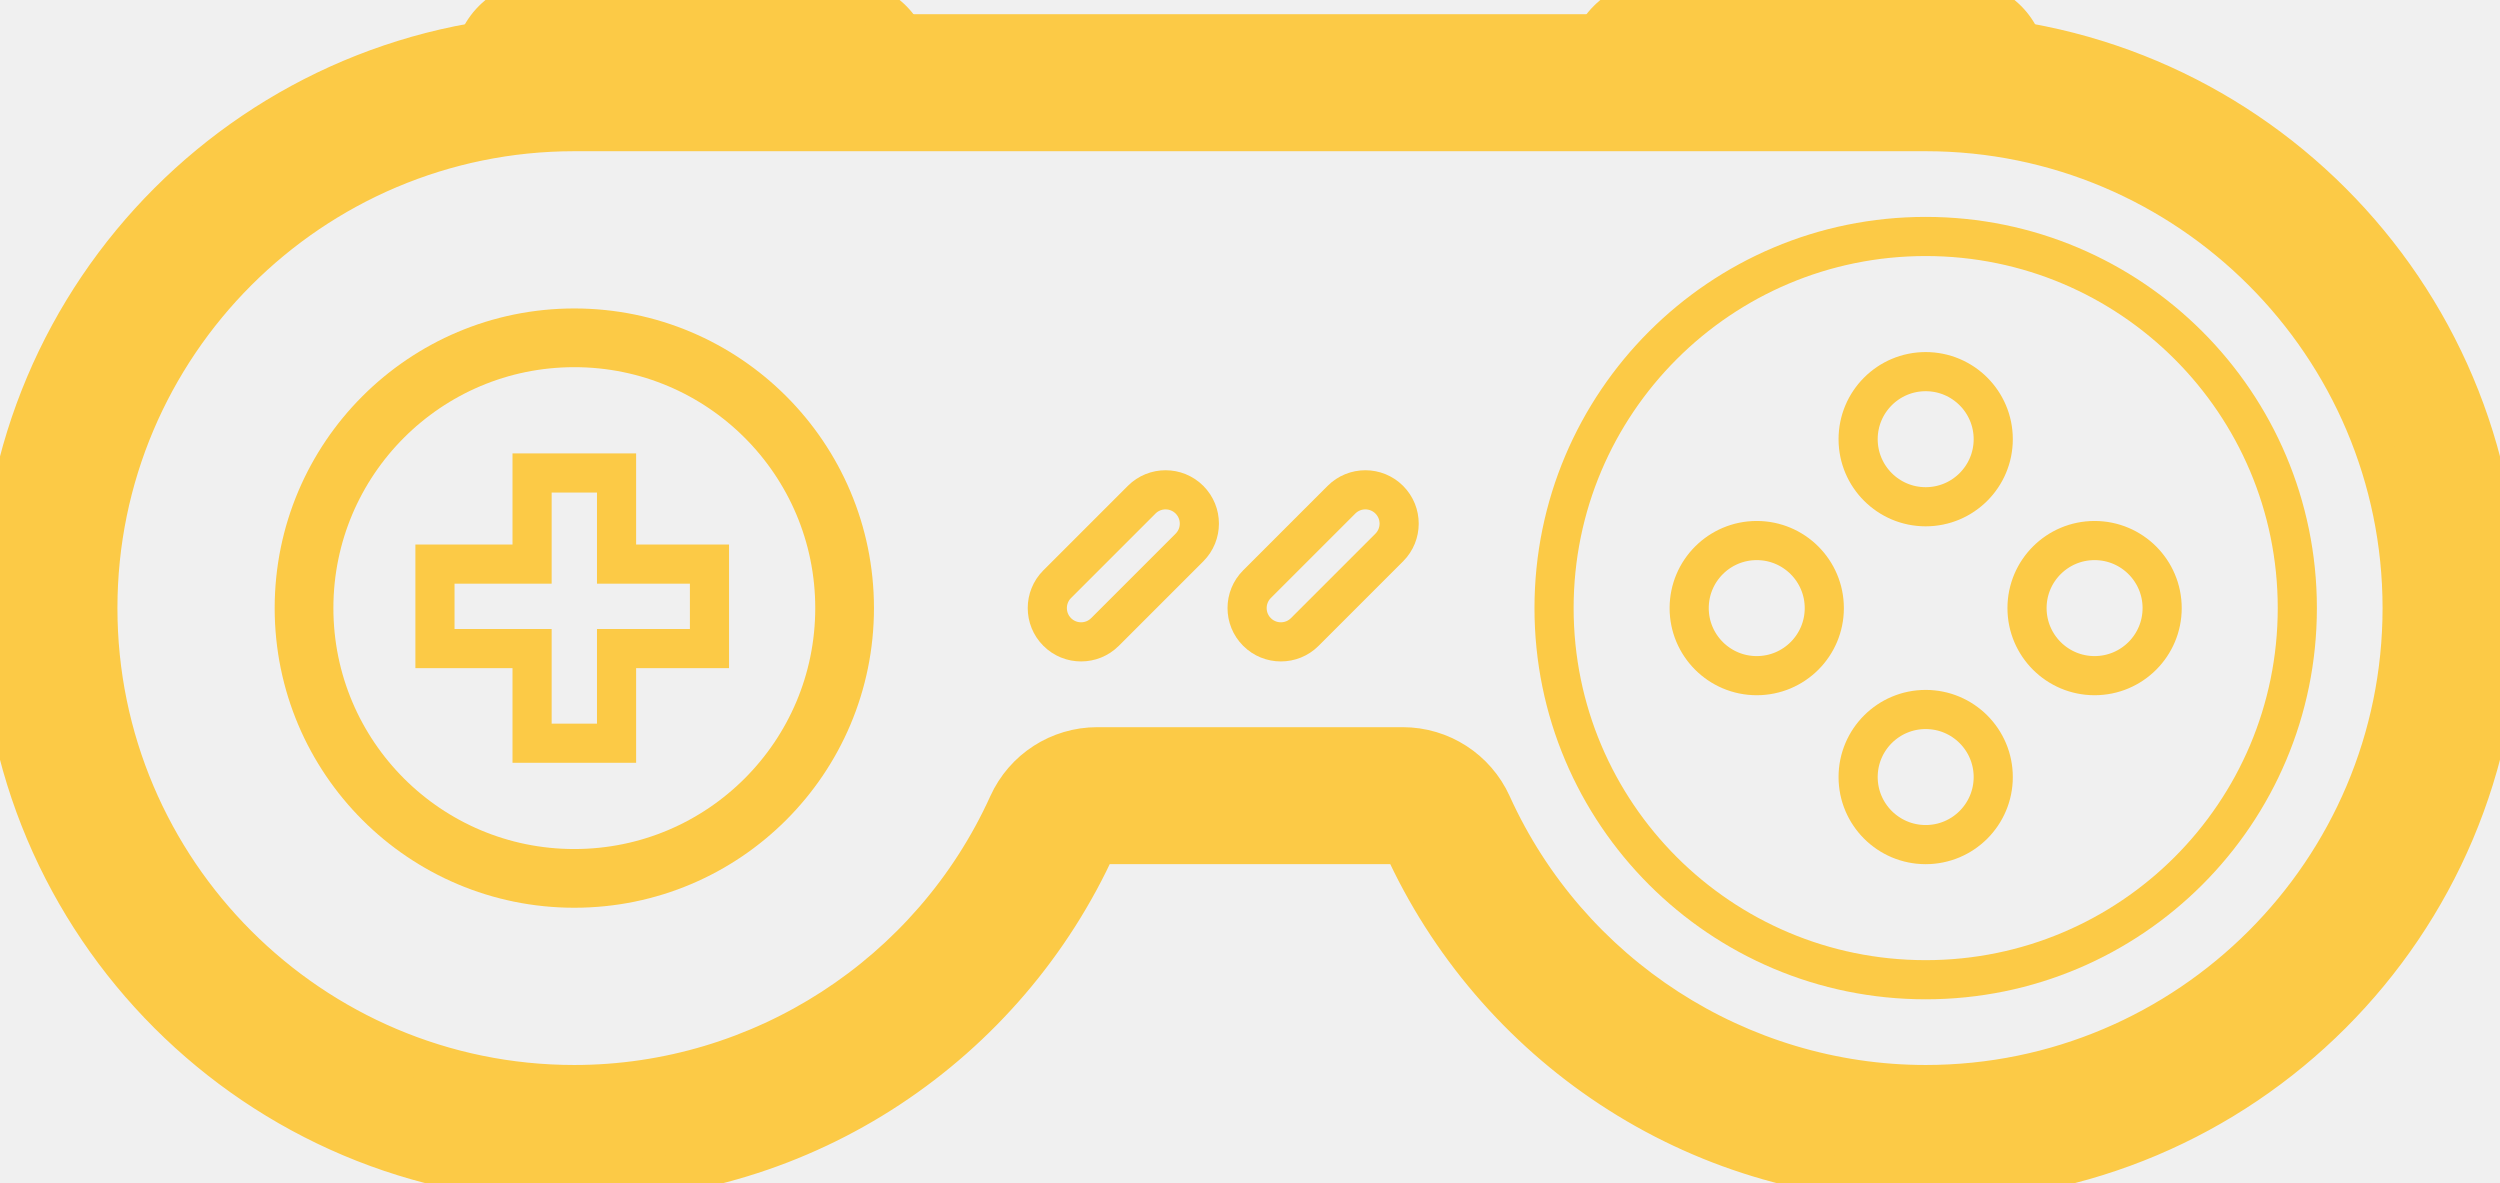
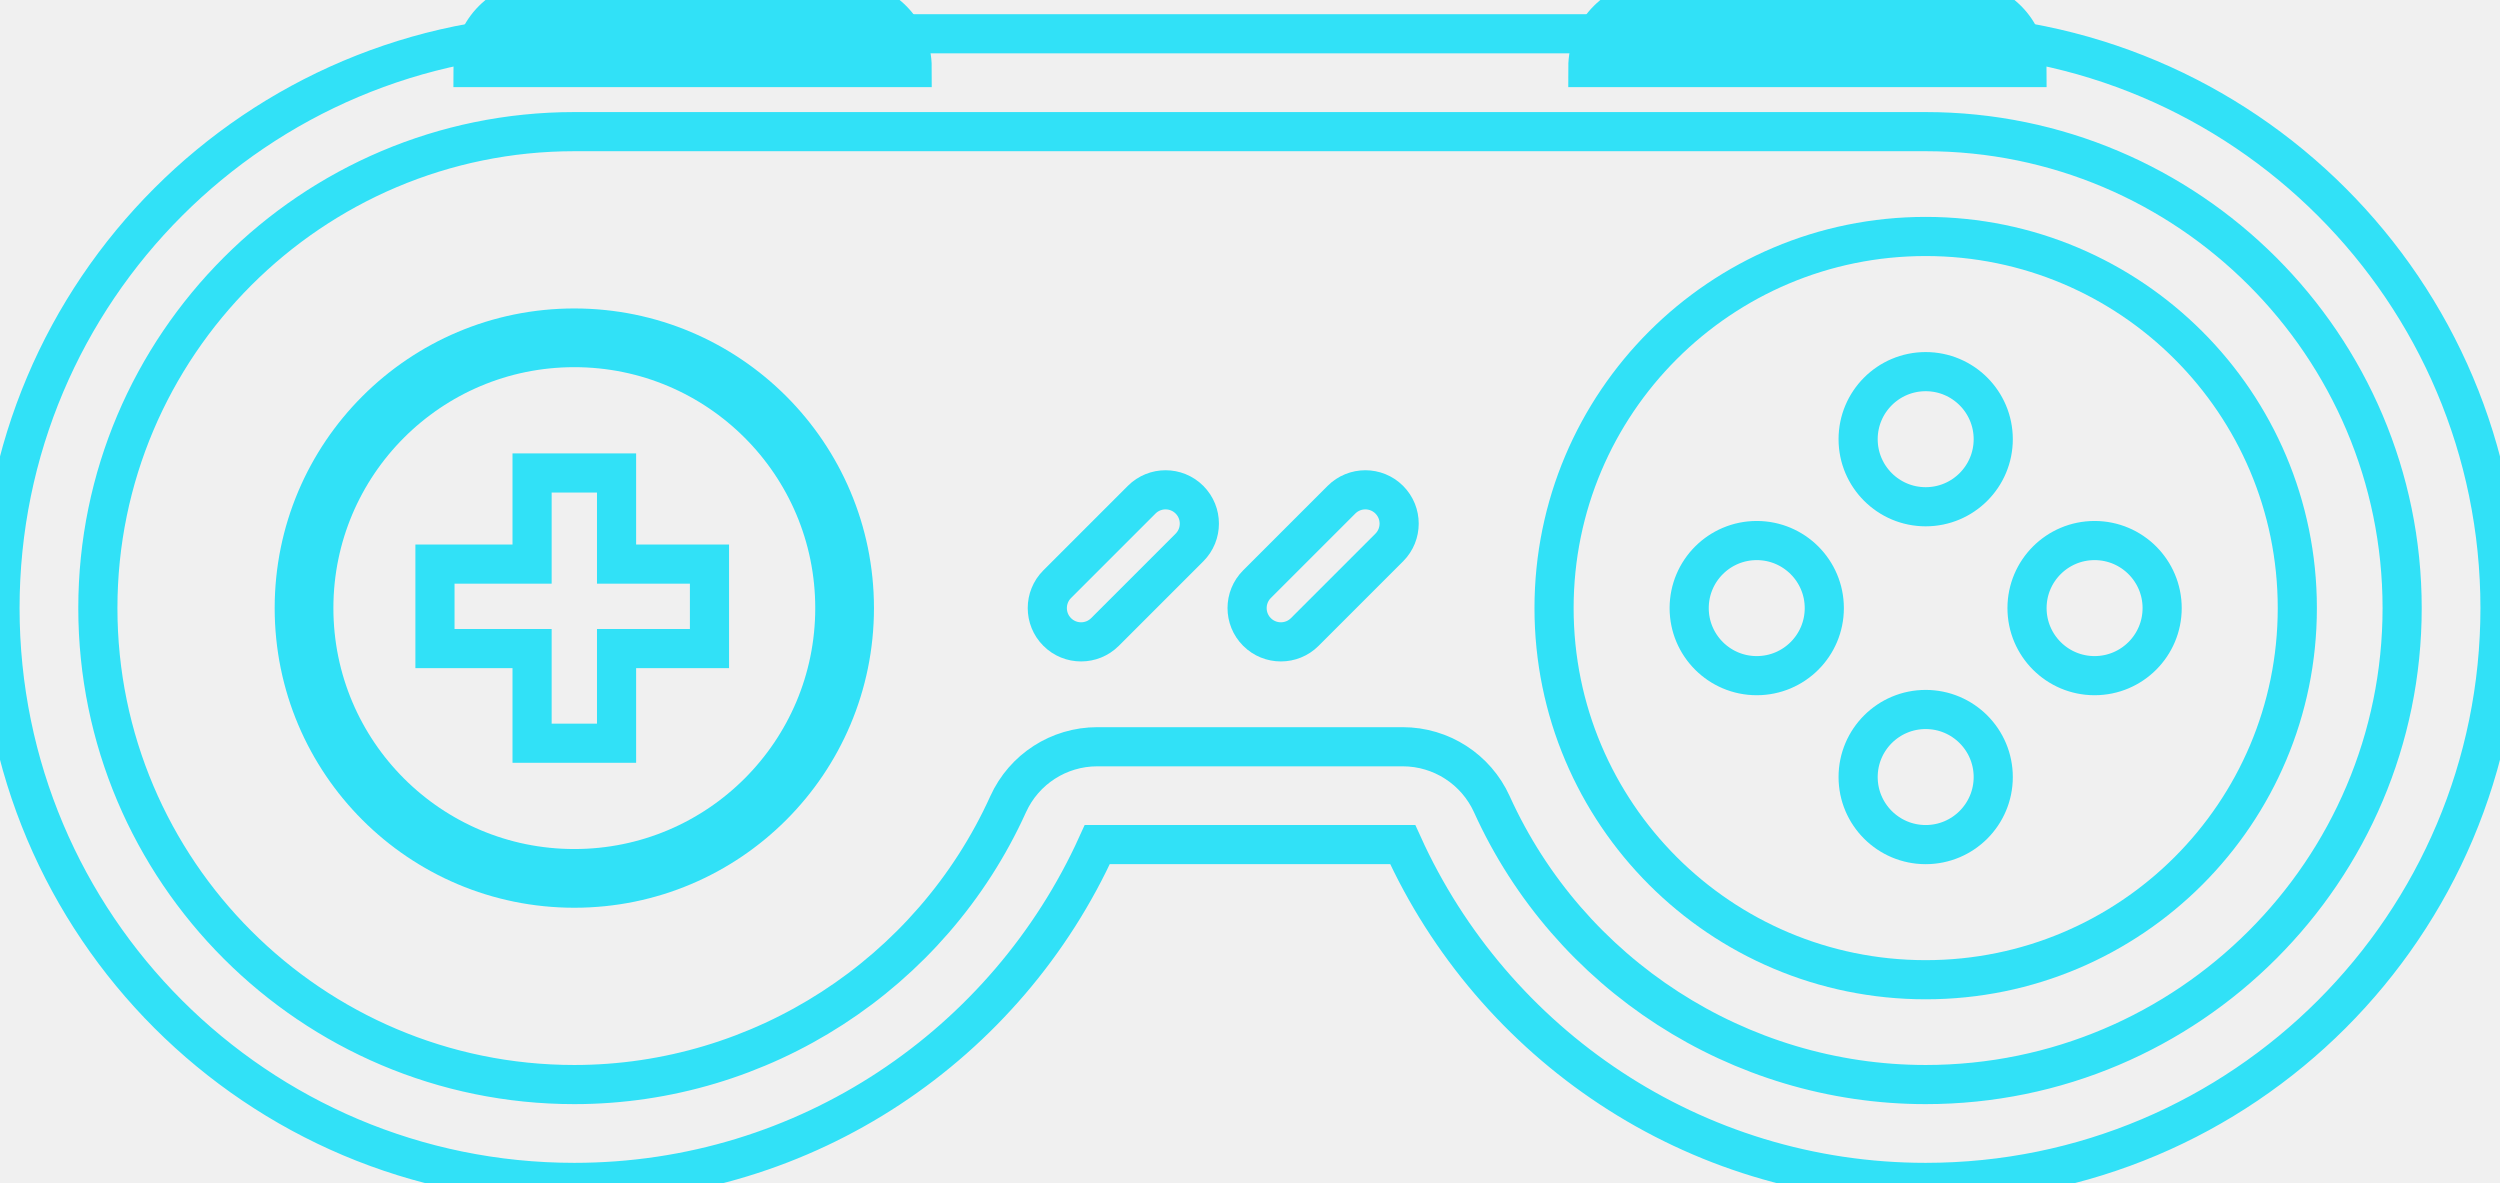
<svg xmlns="http://www.w3.org/2000/svg" width="63.867px" height="30.207px" enable-background="new 0 0 63.867 30.207" version="1.1" viewBox="0 0 63.867 30.207" xml:space="preserve">
-   <g stroke="#fcca46">
+   <g fill="#f77" fill-opacity="0" stroke="#31e1f7">
    <path d="m49.195 3.363c6.712 0 12.172 5.46 12.172 12.172s-5.46 12.172-12.172 12.172c-4.761 0-9.112-2.811-11.083-7.162-0.405-0.894-1.296-1.468-2.277-1.468h-7.803c-0.982 0-1.872 0.574-2.277 1.468-1.971 4.351-6.321 7.162-11.083 7.162-6.712 0-12.172-5.46-12.172-12.172s5.46-12.172 12.172-12.172h34.523m0-2.5h-34.523c-8.103 0-14.672 6.569-14.672 14.672s6.569 14.672 14.672 14.672c5.947 0 11.056-3.545 13.36-8.631h7.803c2.304 5.086 7.413 8.631 13.36 8.631 8.103 0 14.672-6.569 14.672-14.672s-6.569-14.672-14.672-14.672z" fill="#fcca46" />
-     <g fill-opacity="0">
-       <circle cx="14.672" cy="15.535" r="6.905" fill="#fff" stroke-linejoin="round" stroke-miterlimit="10" stroke-width="1.5" />
-       <path d="m49.195 6.041c-5.243 0-9.494 4.25-9.494 9.494s4.25 9.494 9.494 9.494c5.243 0 9.494-4.25 9.494-9.494s-4.251-9.494-9.494-9.494zm-4.316 11.22c-0.953 0-1.726-0.773-1.726-1.726s0.773-1.726 1.726-1.726 1.726 0.773 1.726 1.726-0.772 1.726-1.726 1.726zm4.316 4.316c-0.953 0-1.726-0.773-1.726-1.726s0.773-1.726 1.726-1.726 1.726 0.773 1.726 1.726-0.773 1.726-1.726 1.726zm0-8.631c-0.953 0-1.726-0.773-1.726-1.726s0.773-1.726 1.726-1.726 1.726 0.773 1.726 1.726-0.773 1.726-1.726 1.726zm4.315 4.315c-0.953 0-1.726-0.773-1.726-1.726s0.773-1.726 1.726-1.726 1.726 0.773 1.726 1.726-0.773 1.726-1.726 1.726z" fill="#fbfcfd" />
-       <polygon points="15.751 14.411 15.751 12.083 13.593 12.083 13.593 14.411 11.112 14.411 11.112 16.569 13.593 16.569 13.593 18.987 15.751 18.987 15.751 16.569 18.125 16.569 18.125 14.411" fill="#fff" stroke="#fcca46" />
-       <path d="m32.112 16.145c-0.337-0.337-0.337-0.884 0-1.221l2.158-2.158c0.337-0.337 0.884-0.337 1.221 0s0.337 0.884 0 1.221l-2.158 2.158c-0.337 0.337-0.884 0.337-1.221 0z" fill="#fffefb" />
-       <path d="m27.008 16.145c-0.337-0.337-0.337-0.884 0-1.221l2.158-2.158c0.337-0.337 0.884-0.337 1.221 0s0.337 0.884 0 1.221l-2.158 2.158c-0.338 0.337-0.884 0.337-1.221 0z" fill="#fff" />
-     </g>
+     <circle cx="14.672" cy="15.535" r="6.905" fill="#fff" stroke-linejoin="round" stroke-miterlimit="10" stroke-width="1.5" />
+     <path d="m49.195 6.041c-5.243 0-9.494 4.25-9.494 9.494s4.25 9.494 9.494 9.494c5.243 0 9.494-4.25 9.494-9.494s-4.251-9.494-9.494-9.494zm-4.316 11.22c-0.953 0-1.726-0.773-1.726-1.726s0.773-1.726 1.726-1.726 1.726 0.773 1.726 1.726-0.772 1.726-1.726 1.726zm4.316 4.316c-0.953 0-1.726-0.773-1.726-1.726s0.773-1.726 1.726-1.726 1.726 0.773 1.726 1.726-0.773 1.726-1.726 1.726zm0-8.631c-0.953 0-1.726-0.773-1.726-1.726s0.773-1.726 1.726-1.726 1.726 0.773 1.726 1.726-0.773 1.726-1.726 1.726zm4.315 4.315c-0.953 0-1.726-0.773-1.726-1.726s0.773-1.726 1.726-1.726 1.726 0.773 1.726 1.726-0.773 1.726-1.726 1.726z" fill="#fbfcfd" />
+     <polygon points="15.751 14.411 15.751 12.083 13.593 12.083 13.593 14.411 11.112 14.411 11.112 16.569 13.593 16.569 13.593 18.987 15.751 18.987 15.751 16.569 18.125 16.569 18.125 14.411" fill="#fff" />
+     <path d="m32.112 16.145c-0.337-0.337-0.337-0.884 0-1.221l2.158-2.158c0.337-0.337 0.884-0.337 1.221 0s0.337 0.884 0 1.221l-2.158 2.158c-0.337 0.337-0.884 0.337-1.221 0z" fill="#fffefb" />
+     <path d="m27.008 16.145c-0.337-0.337-0.337-0.884 0-1.221l2.158-2.158c0.337-0.337 0.884-0.337 1.221 0s0.337 0.884 0 1.221l-2.158 2.158c-0.338 0.337-0.884 0.337-1.221 0z" fill="#fff" />
    <path d="m21.577 0h-7.768c-0.953 0-1.726 0.773-1.726 1.726h11.22c0-0.953-0.773-1.726-1.726-1.726z" fill="#fcca46" />
    <path d="m50.058 0h-7.768c-0.953 0-1.726 0.773-1.726 1.726h11.22c0-0.953-0.773-1.726-1.726-1.726z" fill="#fcca46" />
  </g>
</svg>
